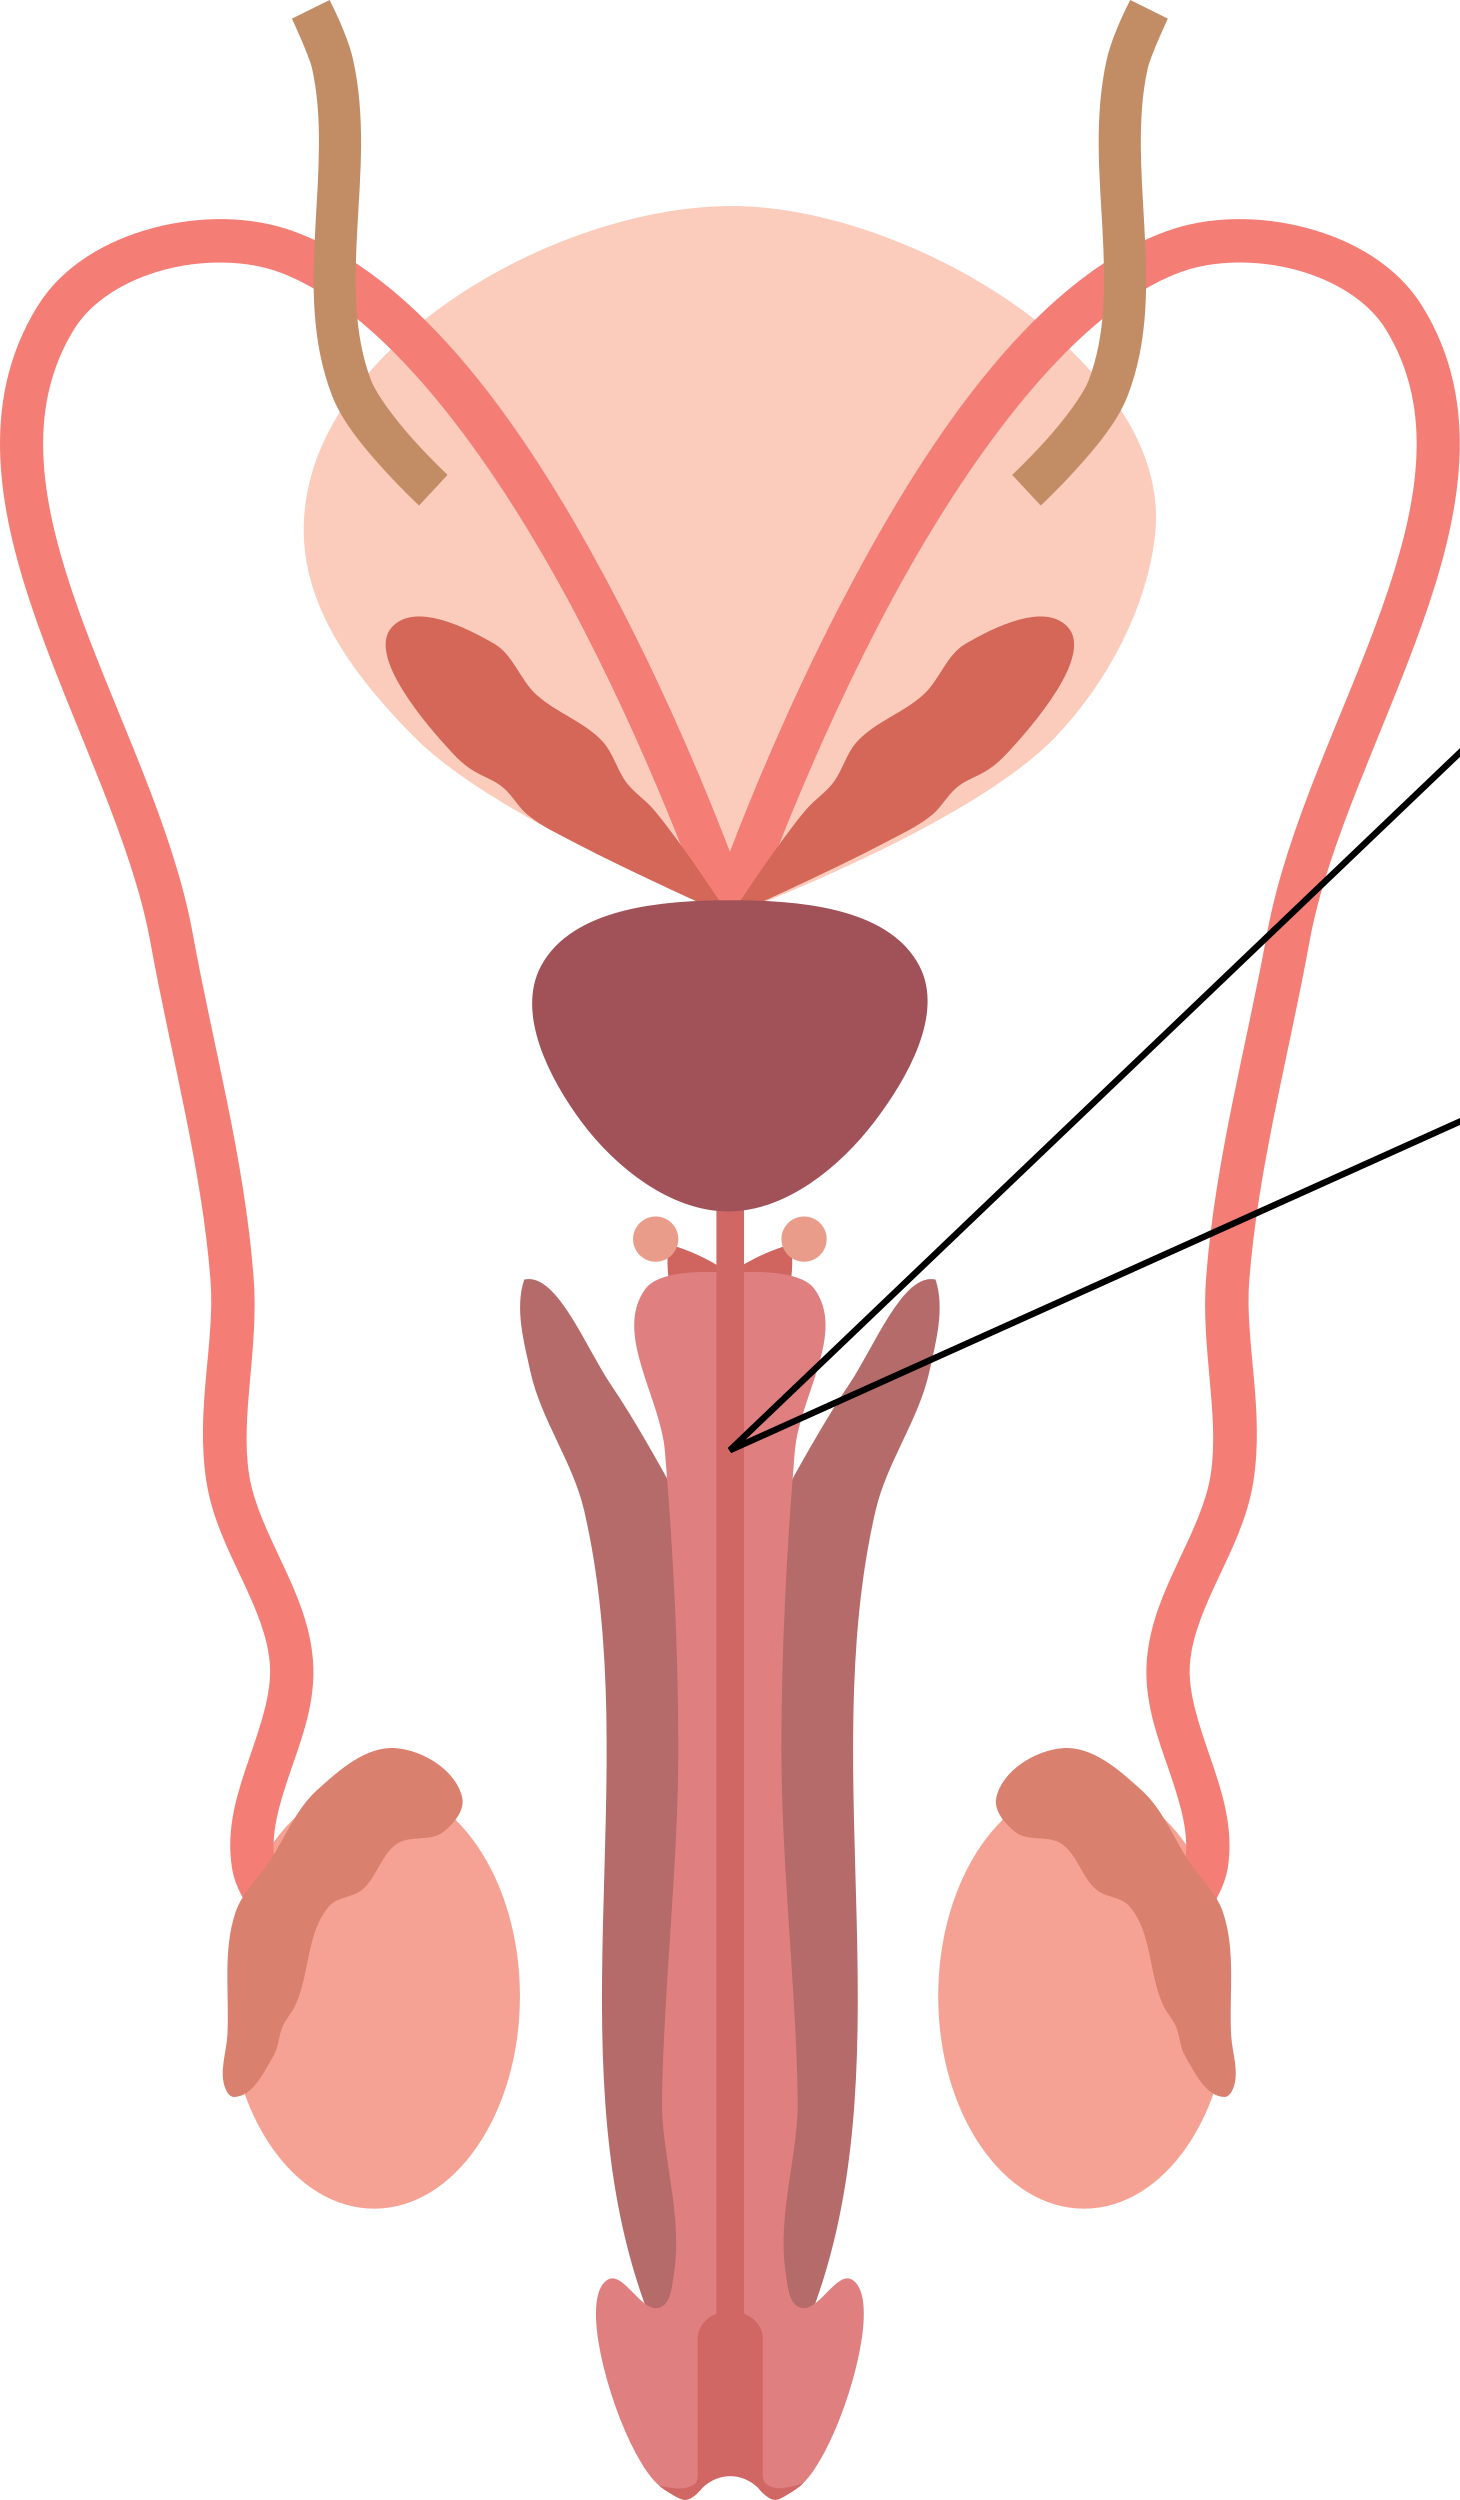
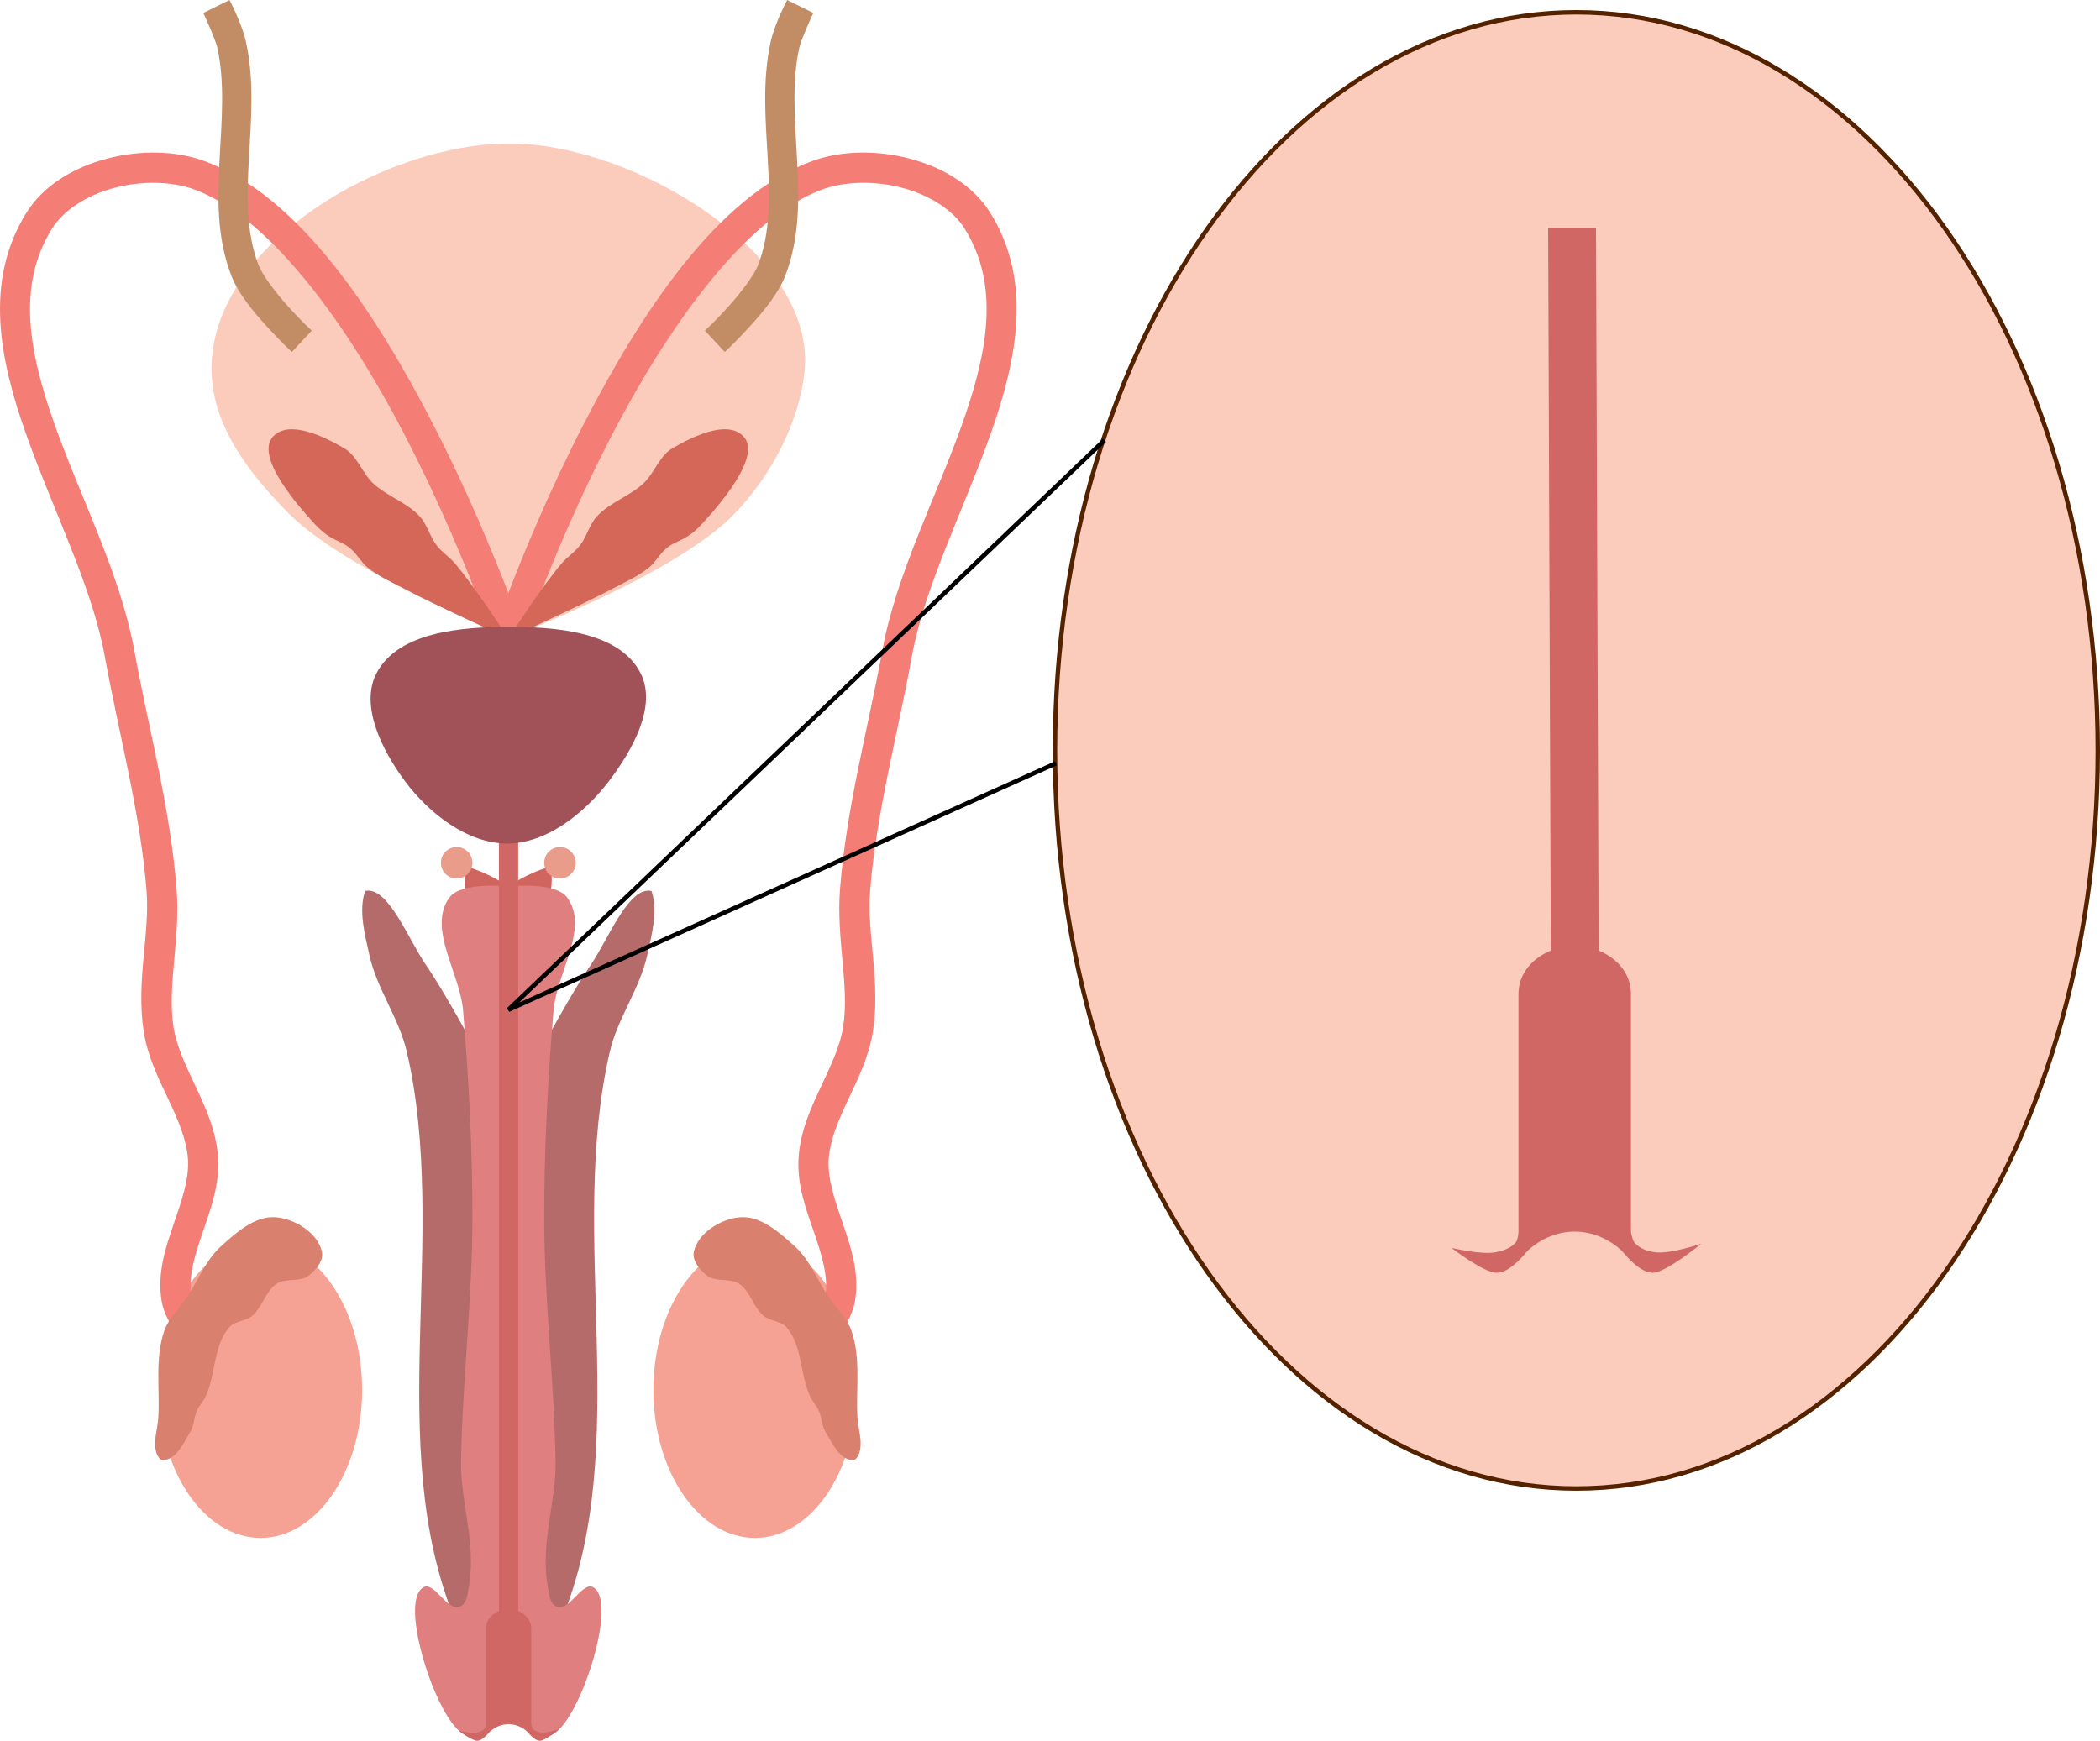
- <svg xmlns="http://www.w3.org/2000/svg" width="175.173mm" height="300mm" viewBox="0 0 175.173 300" version="1.1" id="svg8">
+ <svg xmlns="http://www.w3.org/2000/svg" width="361.84mm" height="300mm" viewBox="0 0 361.84 300" version="1.1" id="svg8">
  <defs id="defs2" />
  <g id="layer1" transform="translate(-20.17796,-0.1706637)">
    <g id="g6792">
      <ellipse transform="rotate(90)" ry="89.84" rx="127.2" cy="-291.795" cx="129.489" id="path5766" style="opacity:1;fill:#fbccbc;fill-opacity:1;stroke:#552200;stroke-width:0.765;stroke-linecap:round;stroke-miterlimit:4;stroke-dasharray:none;stroke-opacity:1" />
      <path id="path38" d="m 108.137,24.895 c 21.377,0.085 52.778,19.015 50.665,39.317 -0.912,8.765 -5.701,17.826 -11.945,24.374 -10.167,10.663 -38.72,21.319 -38.72,21.319 0,0 -28.011,-10.935 -38.283,-21.319 C 63.354,82.015 56.819,73.769 56.627,64.212 56.187,42.341 86.537,24.809 108.137,24.895 Z" style="fill:#fbccbc;fill-opacity:1;stroke:none;stroke-width:0.915px;stroke-linecap:butt;stroke-linejoin:miter;stroke-opacity:1" />
      <ellipse ry="25.503" rx="17.492" cy="239.709" cx="150.252" id="path845-3" style="fill:#f5a294;fill-opacity:1;stroke:none;stroke-width:2.062" />
      <ellipse ry="25.503" rx="17.492" cy="239.709" cx="65.079" id="path845" style="fill:#f5a294;fill-opacity:1;stroke:none;stroke-width:2.062;stroke-opacity:1" />
      <path id="path889" d="m 47.191,26.47 c -2.87,-0.056 -5.809,0.308 -8.624,1.053 -5.63,1.491 -10.885,4.541 -13.881,9.38 -7.257,11.722 -4.627,25.128 0.021,38.184 4.647,13.057 11.351,26.246 13.504,38.081 2.508,13.789 6.19,27.19 7.231,40.677 0.564,7.308 -1.851,15.47 -0.494,24.119 0.686,4.374 2.603,8.171 4.277,11.733 1.674,3.563 3.096,6.875 3.338,10.171 0.247,3.364 -1.025,7.074 -2.419,11.131 -1.394,4.056 -2.917,8.501 -2.122,13.361 0.367,2.247 1.558,4.076 2.596,5.67 1.038,1.594 2.021,2.818 2.021,2.818 a 2.595,2.595 0 0 0 3.642,0.406 2.595,2.595 0 0 0 0.406,-3.649 c 0,0 -0.836,-1.044 -1.724,-2.407 -0.888,-1.363 -1.737,-3.177 -1.818,-3.676 -0.533,-3.263 0.534,-6.846 1.906,-10.839 1.372,-3.993 3.045,-8.348 2.689,-13.192 -0.329,-4.481 -2.116,-8.379 -3.818,-12.002 -1.702,-3.623 -3.324,-6.996 -3.846,-10.326 -1.116,-7.11 1.198,-15.118 0.535,-23.715 C 49.518,139.296 45.764,125.721 43.312,112.237 40.948,99.24 34.079,85.938 29.599,73.35 25.119,60.762 23.072,49.371 29.1,39.634 c 2.049,-3.309 6.115,-5.855 10.798,-7.095 4.683,-1.24 9.887,-1.139 13.747,0.277 13.539,4.966 26.973,24.327 36.432,42.637 9.459,18.309 15.227,35.289 15.227,35.289 a 2.595,2.595 0 0 0 0.018,0.041 2.595,2.595 0 0 0 0.054,0.138 2.595,2.595 0 0 0 0.055,0.124 2.595,2.595 0 0 0 0.054,0.102 2.595,2.595 0 0 0 0.066,0.114 2.595,2.595 0 0 0 0.07,0.109 2.595,2.595 0 0 0 0.084,0.116 2.595,2.595 0 0 0 0.068,0.084 2.595,2.595 0 0 0 0.097,0.109 2.595,2.595 0 0 0 0.089,0.091 2.595,2.595 0 0 0 0.091,0.084 2.595,2.595 0 0 0 0.102,0.084 2.595,2.595 0 0 0 0.102,0.079 2.595,2.595 0 0 0 0.106,0.07 2.595,2.595 0 0 0 0.124,0.075 2.595,2.595 0 0 0 0.107,0.057 2.595,2.595 0 0 0 0.104,0.05 2.595,2.595 0 0 0 0.191,0.081 2.595,2.595 0 0 0 0.006,0.002 2.595,2.595 0 0 0 0.002,0 2.595,2.595 0 0 0 0.036,0.014 2.595,2.595 0 0 0 0.138,0.04 2.595,2.595 0 0 0 0.093,0.024 2.595,2.595 0 0 0 0.118,0.024 2.595,2.595 0 0 0 0.136,0.024 2.595,2.595 0 0 0 0.145,0.014 2.595,2.595 0 0 0 0.109,0.01 2.595,2.595 0 0 0 0.175,-0.002 2.595,2.595 0 0 0 0.079,-0.002 2.595,2.595 0 0 0 0.145,-0.014 2.595,2.595 0 0 0 0.129,-0.018 2.595,2.595 0 0 0 0.087,-0.018 2.595,2.595 0 0 0 0.172,-0.04 2.595,2.595 0 0 0 0.006,-0.002 2.595,2.595 0 0 0 0.014,-0.006 2.595,2.595 0 0 0 0.122,-0.036 2.595,2.595 0 0 0 0.063,-0.024 2.595,2.595 0 0 0 0.107,-0.043 2.595,2.595 0 0 0 0.132,-0.059 2.595,2.595 0 0 0 0.102,-0.054 2.595,2.595 0 0 0 0.114,-0.066 2.595,2.595 0 0 0 0.109,-0.07 2.595,2.595 0 0 0 0.116,-0.084 2.595,2.595 0 0 0 0.084,-0.068 2.595,2.595 0 0 0 0.109,-0.097 2.595,2.595 0 0 0 0.091,-0.09 2.595,2.595 0 0 0 0.087,-0.097 2.595,2.595 0 0 0 0.071,-0.084 2.595,2.595 0 0 0 0.095,-0.125 2.595,2.595 0 0 0 0.063,-0.093 2.595,2.595 0 0 0 0.07,-0.116 2.595,2.595 0 0 0 0.063,-0.114 2.595,2.595 0 0 0 0.054,-0.113 2.595,2.595 0 0 0 0.057,-0.136 2.595,2.595 0 0 0 0.031,-0.082 2.595,2.595 0 0 0 0.004,-0.01 c 0,0 5.775,-16.98 15.234,-35.289 9.459,-18.309 22.886,-37.67 36.425,-42.637 3.86,-1.416 9.07,-1.518 13.754,-0.277 4.683,1.24 8.749,3.786 10.798,7.095 6.028,9.737 3.981,21.127 -0.499,33.716 -4.48,12.588 -11.356,25.89 -13.72,38.887 -2.452,13.484 -6.206,27.059 -7.299,41.21 -0.664,8.597 1.657,16.605 0.542,23.715 -0.522,3.33 -2.144,6.704 -3.846,10.326 -1.702,3.623 -3.488,7.52 -3.818,12.002 -0.356,4.844 1.317,9.199 2.689,13.192 1.372,3.993 2.44,7.576 1.906,10.839 -0.082,0.5 -0.938,2.313 -1.826,3.676 -0.888,1.363 -1.724,2.407 -1.724,2.407 a 2.595,2.595 0 0 0 0.406,3.649 2.595,2.595 0 0 0 3.649,-0.406 c 0,0 0.982,-1.224 2.021,-2.818 1.038,-1.594 2.222,-3.423 2.589,-5.67 0.794,-4.859 -0.721,-9.304 -2.115,-13.36 -1.394,-4.056 -2.666,-7.767 -2.419,-11.131 0.242,-3.296 1.665,-6.608 3.338,-10.171 1.674,-3.563 3.591,-7.36 4.277,-11.733 1.357,-8.649 -1.058,-16.811 -0.494,-24.119 1.041,-13.487 4.723,-26.888 7.231,-40.677 2.152,-11.835 8.857,-25.024 13.503,-38.081 4.647,-13.057 7.277,-26.462 0.021,-38.184 -2.996,-4.839 -8.258,-7.889 -13.888,-9.38 -2.815,-0.746 -5.747,-1.109 -8.617,-1.053 -2.87,0.056 -5.676,0.531 -8.245,1.473 C 143.688,33.96 130.51,54.364 120.845,73.071 114.866,84.644 110.349,95.651 107.766,102.383 105.183,95.652 100.669,84.644 94.69,73.071 85.026,54.364 71.848,33.96 55.44,27.942 52.872,26.999 50.066,26.525 47.196,26.468 Z" style="color:#000000;font-style:normal;font-variant:normal;font-weight:normal;font-stretch:normal;font-size:medium;line-height:normal;font-family:sans-serif;font-variant-ligatures:normal;font-variant-position:normal;font-variant-caps:normal;font-variant-numeric:normal;font-variant-alternates:normal;font-feature-settings:normal;text-indent:0;text-align:start;text-decoration:none;text-decoration-line:none;text-decoration-style:solid;text-decoration-color:#000000;letter-spacing:normal;word-spacing:normal;text-transform:none;writing-mode:lr-tb;direction:ltr;text-orientation:mixed;dominant-baseline:auto;baseline-shift:baseline;text-anchor:start;white-space:normal;shape-padding:0;clip-rule:nonzero;display:inline;overflow:visible;visibility:visible;opacity:1;isolation:auto;mix-blend-mode:normal;color-interpolation:sRGB;color-interpolation-filters:linearRGB;solid-color:#000000;solid-opacity:1;vector-effect:none;fill:#f47d75;fill-opacity:1;fill-rule:nonzero;stroke:none;stroke-width:5.19;stroke-linecap:round;stroke-linejoin:bevel;stroke-miterlimit:4;stroke-dasharray:none;stroke-dashoffset:0;stroke-opacity:1;color-rendering:auto;image-rendering:auto;shape-rendering:auto;text-rendering:auto;enable-background:accumulate" />
      <path id="path892-7" d="m 162.395,246.902 c -0.65,-1.092 -0.619,-2.48 -1.144,-3.637 -0.389,-0.857 -1.071,-1.559 -1.471,-2.411 -1.794,-3.819 -1.32,-8.805 -4.107,-11.972 -0.958,-1.089 -2.783,-1.003 -3.904,-1.924 -1.802,-1.481 -2.3,-4.28 -4.25,-5.558 -1.566,-1.026 -3.962,-0.215 -5.453,-1.347 -1.263,-0.96 -2.664,-2.593 -2.337,-4.145 0.686,-3.249 4.671,-5.71 7.983,-5.96 3.566,-0.269 6.815,2.652 9.462,5.056 2.571,2.335 3.839,5.79 5.771,8.676 1.317,1.967 3.2,3.652 3.967,5.891 1.602,4.677 0.739,9.861 1,14.797 0.113,2.137 1.026,4.424 0.245,6.417 -0.176,0.448 -0.54,1.026 -1.022,1.022 -2.274,-0.021 -3.579,-2.95 -4.741,-4.904 z" style="fill:#d9806e;fill-opacity:1;stroke:none;stroke-width:0.915px;stroke-linecap:butt;stroke-linejoin:miter;stroke-opacity:1" />
      <path id="path892" d="m 52.981,246.902 c 0.65,-1.092 0.619,-2.48 1.144,-3.637 0.389,-0.857 1.071,-1.559 1.471,-2.411 1.794,-3.819 1.32,-8.805 4.107,-11.972 0.958,-1.089 2.783,-1.003 3.904,-1.924 1.802,-1.481 2.3,-4.28 4.25,-5.558 1.566,-1.026 3.962,-0.215 5.453,-1.347 1.263,-0.96 2.664,-2.593 2.337,-4.145 -0.686,-3.249 -4.671,-5.71 -7.983,-5.96 -3.566,-0.269 -6.815,2.652 -9.462,5.056 -2.571,2.335 -3.839,5.79 -5.771,8.676 -1.317,1.967 -3.2,3.652 -3.967,5.891 -1.602,4.677 -0.739,9.861 -1.001,14.797 -0.113,2.137 -1.026,4.424 -0.245,6.417 0.176,0.448 0.54,1.026 1.022,1.022 2.274,-0.021 3.579,-2.95 4.741,-4.904 z" style="fill:#d9806e;fill-opacity:1;stroke:none;stroke-width:0.915px;stroke-linecap:butt;stroke-linejoin:miter;stroke-opacity:1" />
      <path id="path953" d="m 107.763,174.202 c 0,0 -8.947,-17.361 -7.283,-24.709 4.38,1.264 7.196,3.439 7.196,3.439 z" style="fill:#d06560;fill-opacity:1;stroke:none;stroke-width:0.915px;stroke-linecap:butt;stroke-linejoin:miter;stroke-opacity:1" />
      <path id="path953-3" d="m 107.763,174.202 c 0,0 8.947,-17.361 7.283,-24.709 -4.38,1.264 -7.196,3.439 -7.196,3.439 z" style="fill:#d06560;fill-opacity:1;stroke:none;stroke-width:0.915px;stroke-linecap:butt;stroke-linejoin:miter;stroke-opacity:1" />
      <circle r="2.716" cy="148.864" cx="116.664" id="path978" style="fill:#e99c8a;fill-opacity:1;stroke:none;stroke-width:0.927;stroke-linecap:round;stroke-linejoin:bevel;stroke-miterlimit:4;stroke-dasharray:none;stroke-opacity:1" />
      <circle r="2.716" cy="148.864" cx="98.862" id="path978-5" style="fill:#e99c8a;fill-opacity:1;stroke:none;stroke-width:0.927;stroke-linecap:round;stroke-linejoin:bevel;stroke-miterlimit:4;stroke-dasharray:none;stroke-opacity:1" />
      <path id="path1108" d="m 83.453,153.663 c -0.122,0.01 -0.244,0.028 -0.367,0.055 -1.153,3.431 -0.053,7.479 0.751,11.099 1.288,5.799 5.1,10.829 6.439,16.617 7.383,31.929 -4.13,67.648 8.323,97.961 1.813,4.413 9.164,10.993 9.164,10.993 0,0 7.351,-6.58 9.164,-10.993 12.454,-30.313 0.938,-66.032 8.322,-97.961 1.338,-5.788 5.152,-10.818 6.441,-16.617 0.804,-3.62 1.902,-7.668 0.749,-11.099 -3.927,-0.888 -7.366,8.184 -10.462,12.717 -5.474,8.015 -14.213,25.412 -14.213,25.412 0,0 -8.739,-17.397 -14.213,-25.412 -2.999,-4.391 -6.322,-13.043 -10.097,-12.772 z" style="fill:#b56b6a;fill-opacity:1;stroke:none;stroke-width:0.915;stroke-linecap:round;stroke-linejoin:bevel;stroke-miterlimit:4;stroke-dasharray:none;stroke-opacity:1" />
      <path id="path1130" d="m 105.091,152.803 c -2.553,-0.012 -6.194,0.299 -7.465,2.031 -3.872,5.28 1.806,12.977 2.344,19.503 0.981,11.899 1.618,23.843 1.607,35.783 -0.014,14.02 -1.728,27.996 -1.963,42.014 -0.109,6.497 2.553,13.99 1.43,20.874 -0.235,1.444 -0.303,3.552 -1.675,4.057 -2.241,0.825 -4.421,-4.645 -6.374,-3.27 -3.213,2.262 0.119,14.529 3.433,20.681 1.189,2.207 3.01,5.146 5.516,5.109 2.72,-0.041 5.818,-5.722 5.818,-5.722 0,0 3.097,5.681 5.817,5.722 2.506,0.038 4.329,-2.902 5.518,-5.109 3.314,-6.152 6.646,-18.419 3.433,-20.681 -1.953,-1.375 -4.135,4.095 -6.376,3.27 -1.373,-0.505 -1.44,-2.613 -1.675,-4.057 -1.123,-6.884 1.539,-14.377 1.43,-20.874 -0.235,-14.018 -1.948,-27.994 -1.962,-42.014 -0.011,-11.94 0.625,-23.884 1.606,-35.783 0.538,-6.525 6.218,-14.223 2.346,-19.503 -2.033,-2.772 -10.137,-1.902 -10.137,-1.902 0,0 -1.14,-0.122 -2.671,-0.129 z" style="fill:#df7f80;fill-opacity:1;stroke:none;stroke-width:0.915px;stroke-linecap:butt;stroke-linejoin:miter;stroke-opacity:1" />
      <path id="path934" d="m 106.145,108.278 v 169.534 c -1.28,0.513 -2.186,1.587 -2.235,2.859 h -0.006 v 0.109 16.531 c 0,0 -0.021,0.532 -0.175,0.727 -0.332,0.417 -0.908,0.615 -1.433,0.71 -1.003,0.182 -3.043,-0.309 -3.043,-0.309 0,0 2.215,1.716 3.123,1.73 0.503,0.006 1.041,-0.363 1.527,-0.835 v 0.01 c 0.011,-0.01 0.021,-0.024 0.028,-0.036 0.208,-0.205 0.396,-0.417 0.576,-0.638 0.907,-0.857 2.079,-1.357 3.295,-1.361 1.213,0.002 2.383,0.498 3.29,1.35 0.189,0.233 0.386,0.456 0.606,0.671 l 0.006,0.006 v -0.005 c 0.486,0.472 1.025,0.843 1.529,0.835 0.908,-0.014 3.353,-2.019 3.353,-2.019 0,0 -2.131,0.733 -3.211,0.598 -0.514,-0.064 -1.064,-0.266 -1.409,-0.653 -0.184,-0.206 -0.261,-0.785 -0.261,-0.785 v -16.531 -0.109 h -0.004 c -0.05,-1.272 -0.955,-2.346 -2.235,-2.859 V 108.278 Z" style="color:#000000;font-style:normal;font-variant:normal;font-weight:normal;font-stretch:normal;font-size:medium;line-height:normal;font-family:sans-serif;font-variant-ligatures:normal;font-variant-position:normal;font-variant-caps:normal;font-variant-numeric:normal;font-variant-alternates:normal;font-feature-settings:normal;text-indent:0;text-align:start;text-decoration:none;text-decoration-line:none;text-decoration-style:solid;text-decoration-color:#000000;letter-spacing:normal;word-spacing:normal;text-transform:none;writing-mode:lr-tb;direction:ltr;text-orientation:mixed;dominant-baseline:auto;baseline-shift:baseline;text-anchor:start;white-space:normal;shape-padding:0;clip-rule:nonzero;display:inline;overflow:visible;visibility:visible;opacity:1;isolation:auto;mix-blend-mode:normal;color-interpolation:sRGB;color-interpolation-filters:linearRGB;solid-color:#000000;solid-opacity:1;vector-effect:none;fill:#d06764;fill-opacity:1;fill-rule:nonzero;stroke:none;stroke-width:3.188;stroke-linecap:butt;stroke-linejoin:miter;stroke-miterlimit:4;stroke-dasharray:none;stroke-dashoffset:0;stroke-opacity:1;color-rendering:auto;image-rendering:auto;shape-rendering:auto;text-rendering:auto;enable-background:accumulate" />
      <path id="path936" d="m 79.49,77.425 c 2.259,1.309 3.072,4.265 4.984,6.044 2.406,2.238 5.821,3.282 8.038,5.708 1.297,1.419 1.724,3.464 2.903,4.982 0.911,1.174 2.211,1.997 3.175,3.128 3.42,4.014 9.173,12.888 9.173,12.888 0,0 -12.468,-5.627 -18.505,-8.833 -1.963,-1.042 -4.03,-1.968 -5.749,-3.376 -1.098,-0.899 -1.771,-2.237 -2.836,-3.174 -1.888,-1.661 -3.407,-1.228 -6.221,-4.27 -2.814,-3.042 -10.524,-11.759 -7.167,-15.185 2.778,-2.835 8.635,0.018 12.207,2.088 z" style="fill:#d56758;fill-opacity:1;stroke:none;stroke-width:0.917;stroke-linecap:butt;stroke-linejoin:miter;stroke-miterlimit:4;stroke-dasharray:none;stroke-opacity:1" />
      <path id="path936-5" d="m 136.035,77.425 c -2.259,1.309 -3.072,4.265 -4.984,6.044 -2.406,2.238 -5.821,3.282 -8.038,5.708 -1.297,1.419 -1.724,3.464 -2.903,4.982 -0.911,1.174 -2.211,1.997 -3.175,3.128 -3.42,4.014 -9.173,12.888 -9.173,12.888 0,0 12.468,-5.627 18.505,-8.833 1.963,-1.042 4.03,-1.968 5.749,-3.376 1.098,-0.899 1.771,-2.237 2.836,-3.174 1.888,-1.661 3.407,-1.228 6.221,-4.27 2.814,-3.042 10.524,-11.759 7.167,-15.185 -2.778,-2.835 -8.635,0.018 -12.207,2.088 z" style="fill:#d56758;fill-opacity:1;stroke:none;stroke-width:0.917;stroke-linecap:butt;stroke-linejoin:miter;stroke-miterlimit:4;stroke-dasharray:none;stroke-opacity:1" />
      <path id="path1148" d="m 107.596,108.201 c 8.082,-0.024 19.202,0.733 22.921,7.909 2.983,5.756 -1.488,13.522 -5.416,18.678 -4.15,5.448 -10.656,10.744 -17.505,10.756 -6.888,0.014 -13.536,-5.227 -17.644,-10.756 -3.837,-5.164 -7.884,-12.999 -4.861,-18.678 3.736,-7.019 14.554,-7.887 22.505,-7.909 z" style="fill:#a15258;fill-opacity:1;stroke:none;stroke-width:0.915px;stroke-linecap:butt;stroke-linejoin:miter;stroke-opacity:1" />
      <path id="path1163" d="m 155.808,0.171 c 0,0 -2.131,4.031 -2.818,7.109 -1.53,6.854 -0.881,13.779 -0.52,20.349 0.361,6.569 0.437,12.74 -1.662,18.206 -0.665,1.73 -2.992,4.811 -5.129,7.177 -2.138,2.366 -4.041,4.143 -4.041,4.143 l 3.426,3.683 c 0,0 2.055,-1.91 4.352,-4.454 2.298,-2.543 4.877,-5.59 6.089,-8.745 2.559,-6.662 2.361,-13.605 1.994,-20.288 -0.367,-6.683 -0.895,-13.15 0.405,-18.977 0.336,-1.504 2.413,-5.967 2.413,-5.967 z" style="color:#000000;font-style:normal;font-variant:normal;font-weight:normal;font-stretch:normal;font-size:medium;line-height:normal;font-family:sans-serif;font-variant-ligatures:normal;font-variant-position:normal;font-variant-caps:normal;font-variant-numeric:normal;font-variant-alternates:normal;font-feature-settings:normal;text-indent:0;text-align:start;text-decoration:none;text-decoration-line:none;text-decoration-style:solid;text-decoration-color:#000000;letter-spacing:normal;word-spacing:normal;text-transform:none;writing-mode:lr-tb;direction:ltr;text-orientation:mixed;dominant-baseline:auto;baseline-shift:baseline;text-anchor:start;white-space:normal;shape-padding:0;clip-rule:nonzero;display:inline;overflow:visible;visibility:visible;opacity:1;isolation:auto;mix-blend-mode:normal;color-interpolation:sRGB;color-interpolation-filters:linearRGB;solid-color:#000000;solid-opacity:1;vector-effect:none;fill:#c28d65;fill-opacity:1;fill-rule:nonzero;stroke:none;stroke-width:5.035;stroke-linecap:butt;stroke-linejoin:miter;stroke-miterlimit:4;stroke-dasharray:none;stroke-dashoffset:0;stroke-opacity:1;color-rendering:auto;image-rendering:auto;shape-rendering:auto;text-rendering:auto;enable-background:accumulate" />
      <path id="path1163-7" d="m 59.718,0.171 c 0,0 2.131,4.031 2.818,7.109 1.53,6.854 0.881,13.779 0.52,20.348 -0.361,6.569 -0.437,12.74 1.662,18.206 0.665,1.73 2.992,4.811 5.129,7.177 2.138,2.366 4.041,4.143 4.041,4.143 l -3.426,3.683 c 0,0 -2.055,-1.91 -4.352,-4.454 -2.298,-2.543 -4.877,-5.59 -6.089,-8.745 C 57.463,40.978 57.661,34.034 58.028,27.352 58.395,20.669 58.923,14.201 57.623,8.375 57.287,6.871 55.21,2.408 55.21,2.408 Z" style="color:#000000;font-style:normal;font-variant:normal;font-weight:normal;font-stretch:normal;font-size:medium;line-height:normal;font-family:sans-serif;font-variant-ligatures:normal;font-variant-position:normal;font-variant-caps:normal;font-variant-numeric:normal;font-variant-alternates:normal;font-feature-settings:normal;text-indent:0;text-align:start;text-decoration:none;text-decoration-line:none;text-decoration-style:solid;text-decoration-color:#000000;letter-spacing:normal;word-spacing:normal;text-transform:none;writing-mode:lr-tb;direction:ltr;text-orientation:mixed;dominant-baseline:auto;baseline-shift:baseline;text-anchor:start;white-space:normal;shape-padding:0;clip-rule:nonzero;display:inline;overflow:visible;visibility:visible;opacity:1;isolation:auto;mix-blend-mode:normal;color-interpolation:sRGB;color-interpolation-filters:linearRGB;solid-color:#000000;solid-opacity:1;vector-effect:none;fill:#c28d65;fill-opacity:1;fill-rule:nonzero;stroke:none;stroke-width:5.035;stroke-linecap:butt;stroke-linejoin:miter;stroke-miterlimit:4;stroke-dasharray:none;stroke-dashoffset:0;stroke-opacity:1;color-rendering:auto;image-rendering:auto;shape-rendering:auto;text-rendering:auto;enable-background:accumulate" />
      <path id="path5812" d="M 210.488,76.033 107.763,174.202 202.12,131.712" style="fill:#000000;fill-opacity:0;stroke:#000000;stroke-width:0.765;stroke-linecap:butt;stroke-linejoin:miter;stroke-miterlimit:4;stroke-dasharray:none;stroke-opacity:1" />
      <path id="path934-7" d="m 286.93,39.459 0.457,124.537 c -3.178,1.274 -5.428,3.941 -5.551,7.1 h -0.015 v 0.271 41.052 c 0,0 -0.051,1.322 -0.434,1.806 -0.825,1.035 -2.255,1.528 -3.558,1.764 -2.491,0.452 -7.557,-0.766 -7.557,-0.766 0,0 5.501,4.263 7.756,4.297 1.25,0.015 2.585,-0.901 3.792,-2.074 v 0.026 c 0.026,-0.026 0.051,-0.06 0.069,-0.089 0.516,-0.509 0.983,-1.036 1.43,-1.585 2.252,-2.128 5.164,-3.371 8.184,-3.379 3.012,0.005 5.918,1.237 8.171,3.353 0.47,0.578 0.959,1.133 1.505,1.665 l 0.015,0.015 v -0.012 c 1.207,1.172 2.546,2.095 3.797,2.074 2.255,-0.035 8.326,-5.015 8.326,-5.015 0,0 -5.292,1.821 -7.974,1.485 -1.276,-0.16 -2.643,-0.662 -3.5,-1.621 -0.456,-0.51 -0.648,-1.95 -0.648,-1.95 v -41.052 -0.271 h -0.01 c -0.123,-3.16 -2.373,-5.827 -5.551,-7.1 L 295.177,39.458 Z" style="color:#000000;font-style:normal;font-variant:normal;font-weight:normal;font-stretch:normal;font-size:medium;line-height:normal;font-family:sans-serif;font-variant-ligatures:normal;font-variant-position:normal;font-variant-caps:normal;font-variant-numeric:normal;font-variant-alternates:normal;font-feature-settings:normal;text-indent:0;text-align:start;text-decoration:none;text-decoration-line:none;text-decoration-style:solid;text-decoration-color:#000000;letter-spacing:normal;word-spacing:normal;text-transform:none;writing-mode:lr-tb;direction:ltr;text-orientation:mixed;dominant-baseline:auto;baseline-shift:baseline;text-anchor:start;white-space:normal;shape-padding:0;clip-rule:nonzero;display:inline;overflow:visible;visibility:visible;opacity:1;isolation:auto;mix-blend-mode:normal;color-interpolation:sRGB;color-interpolation-filters:linearRGB;solid-color:#000000;solid-opacity:1;vector-effect:none;fill:#d06764;fill-opacity:1;fill-rule:nonzero;stroke:none;stroke-width:7.918;stroke-linecap:butt;stroke-linejoin:miter;stroke-miterlimit:4;stroke-dasharray:none;stroke-dashoffset:0;stroke-opacity:1;color-rendering:auto;image-rendering:auto;shape-rendering:auto;text-rendering:auto;enable-background:accumulate" />
    </g>
  </g>
</svg>
